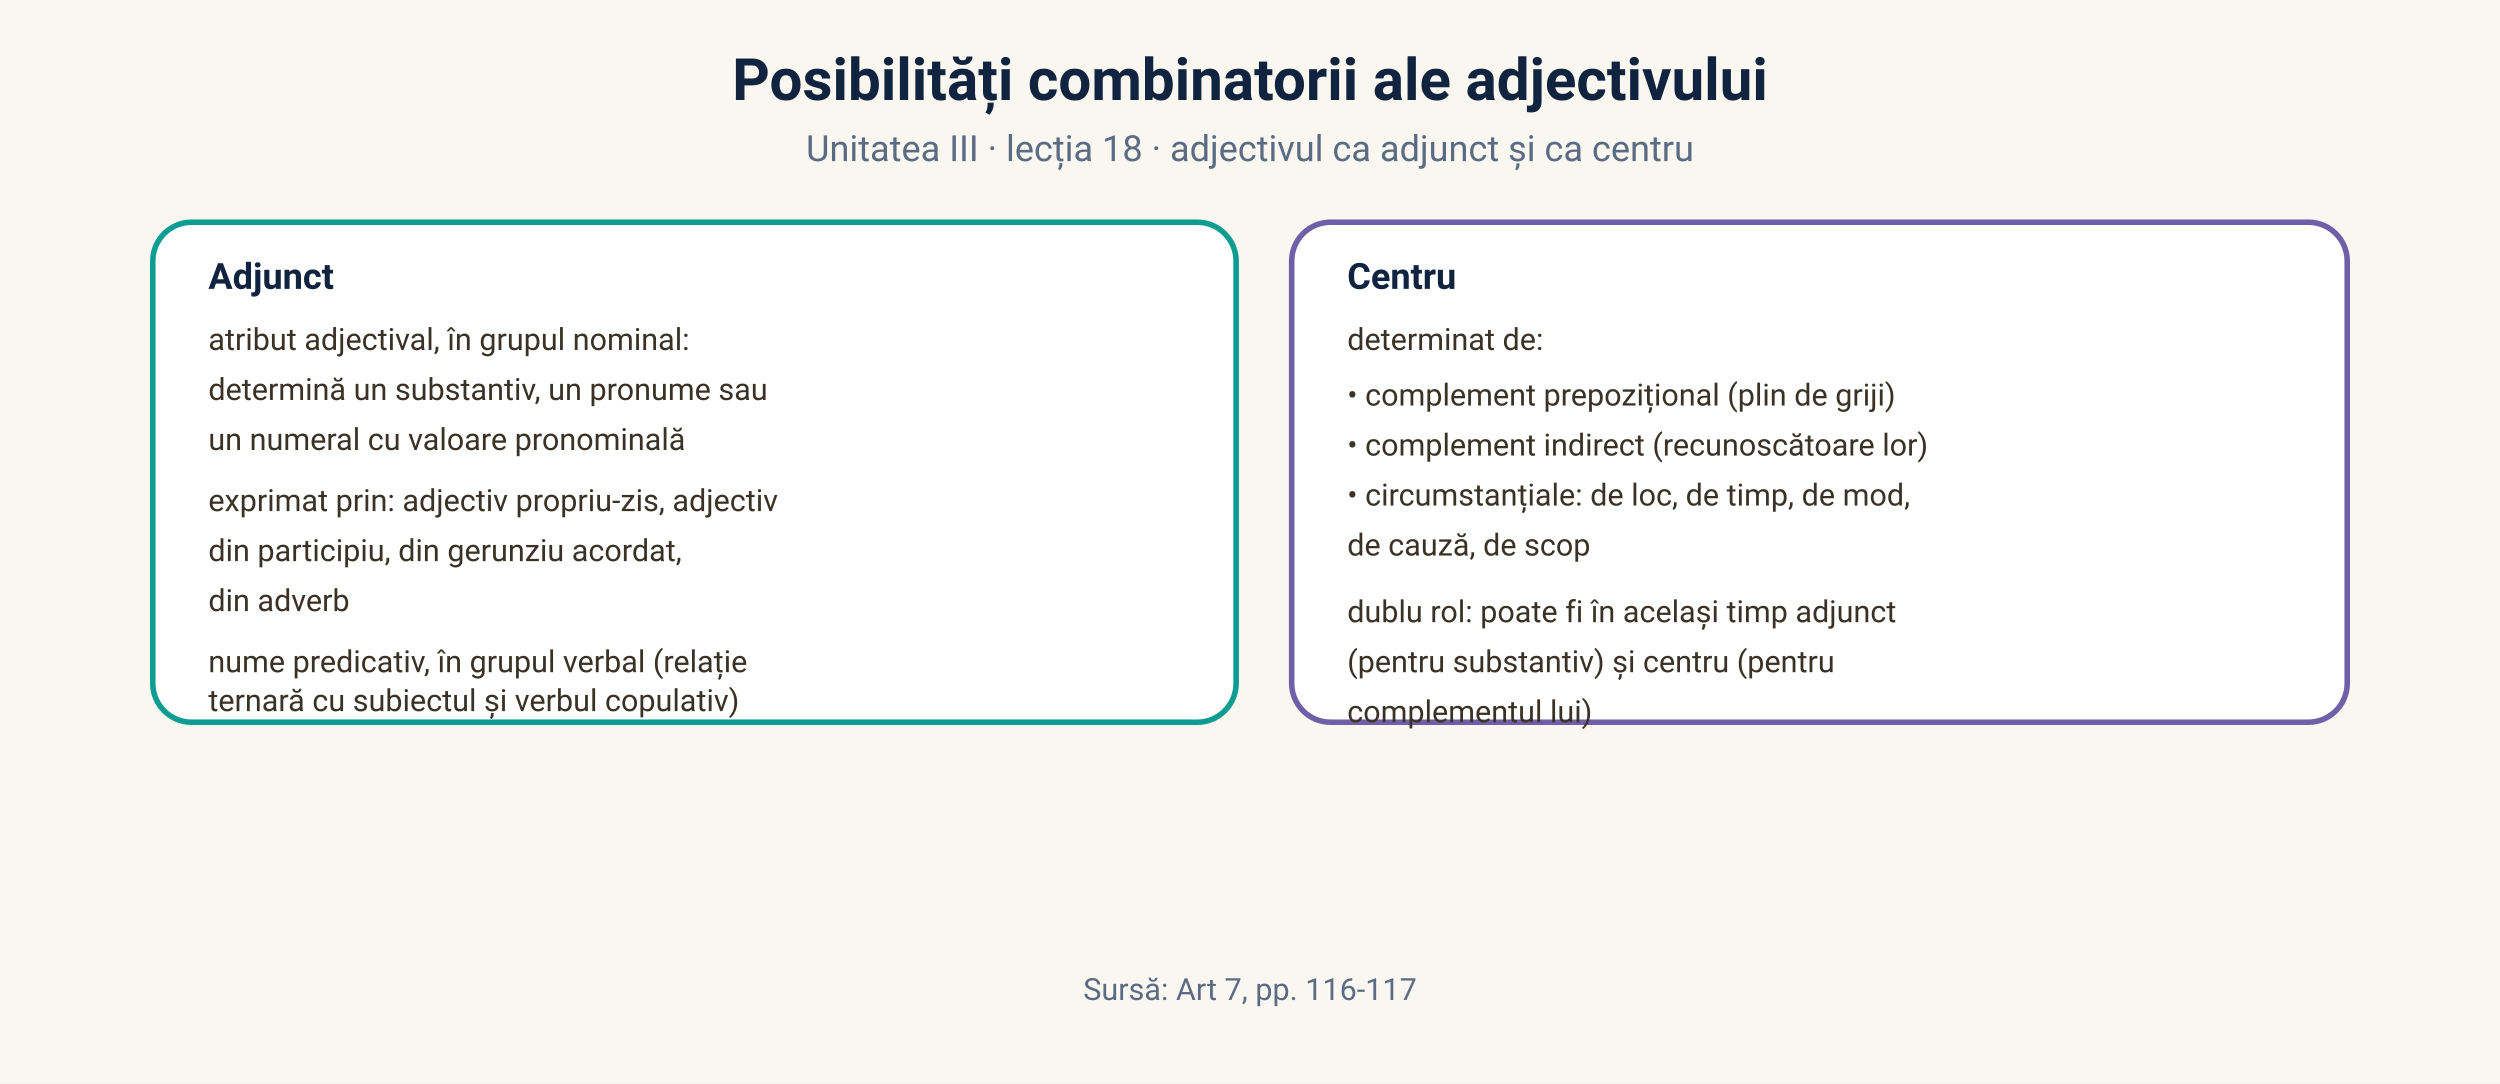
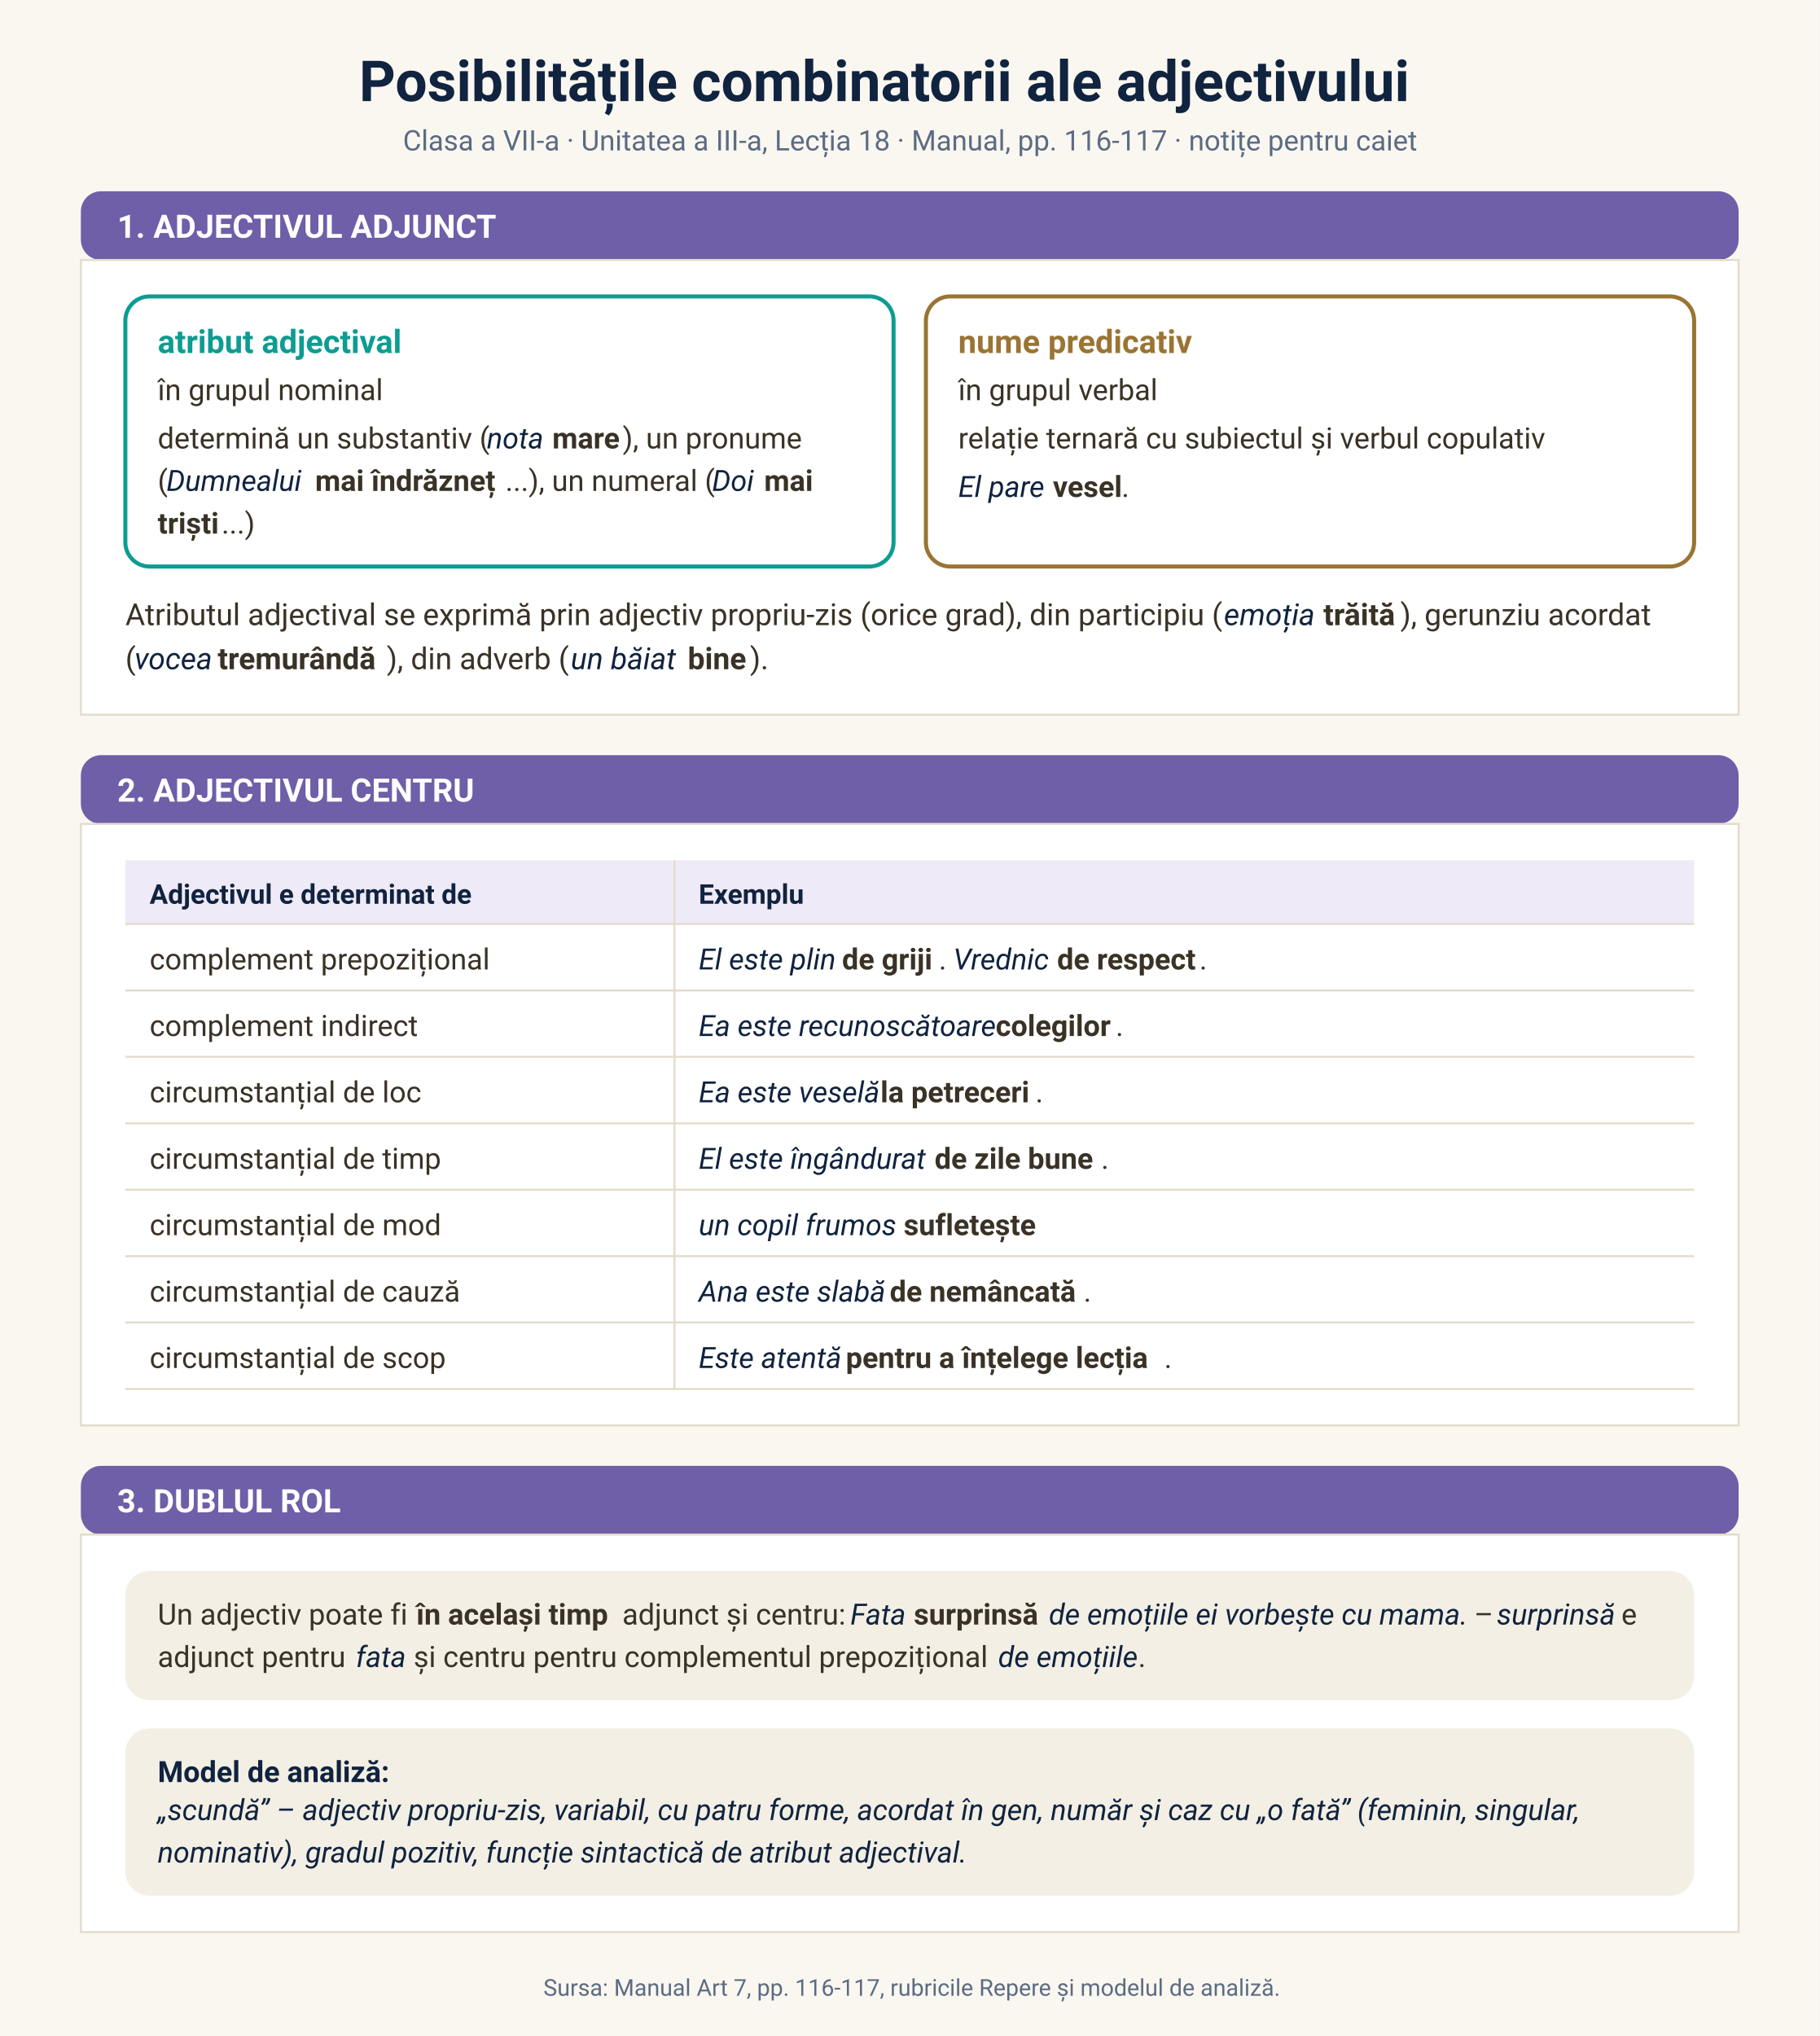
- <svg xmlns="http://www.w3.org/2000/svg" viewBox="0 0 900 390" font-family="'Segoe UI', 'Plus Jakarta Sans', -apple-system, Roboto, sans-serif">
-   <rect width="900" height="390" fill="#faf7f0" />
-   <text x="450" y="36" text-anchor="middle" font-size="21" font-weight="700" fill="#10233f">Posibilități combinatorii ale adjectivului</text>
-   <text x="450" y="58" text-anchor="middle" font-size="13" fill="#5b6b83">Unitatea III · lecția 18 · adjectivul ca adjunct și ca centru</text>
-   <rect x="55" y="80" width="390" height="180" rx="14" fill="#ffffff" stroke="#0d9c92" stroke-width="2" />
-   <text x="75" y="104" font-size="13" font-weight="700" fill="#10233f">Adjunct</text>
-   <text font-size="11" fill="#3a3226">
-     <tspan x="75" y="126">atribut adjectival, în grupul nominal:</tspan>
-     <tspan x="75" y="144">determină un substantiv, un pronume sau</tspan>
-     <tspan x="75" y="162">un numeral cu valoare pronominală</tspan>
-     <tspan x="75" y="184">exprimat prin: adjectiv propriu-zis, adjectiv</tspan>
-     <tspan x="75" y="202">din participiu, din gerunziu acordat,</tspan>
-     <tspan x="75" y="220">din adverb</tspan>
-     <tspan x="75" y="242">nume predicativ, în grupul verbal (relație</tspan>
-     <tspan x="75" y="256">ternară cu subiectul și verbul copulativ)</tspan>
-   </text>
-   <rect x="465" y="80" width="380" height="180" rx="14" fill="#ffffff" stroke="#6f5ea8" stroke-width="2" />
-   <text x="485" y="104" font-size="13" font-weight="700" fill="#10233f">Centru</text>
-   <text font-size="11" fill="#3a3226">
-     <tspan x="485" y="126">determinat de:</tspan>
-     <tspan x="485" y="146">• complement prepozițional (plin de griji)</tspan>
-     <tspan x="485" y="164">• complement indirect (recunoscătoare lor)</tspan>
-     <tspan x="485" y="182">• circumstanțiale: de loc, de timp, de mod,</tspan>
-     <tspan x="485" y="200">  de cauză, de scop</tspan>
-     <tspan x="485" y="224">dublu rol: poate fi în același timp adjunct</tspan>
-     <tspan x="485" y="242">(pentru substantiv) și centru (pentru</tspan>
-     <tspan x="485" y="260">complementul lui)</tspan>
-   </text>
-   <text x="450" y="360" text-anchor="middle" font-size="11" fill="#5b6b83">Sursă: Art 7, pp. 116-117</text>
+ <svg xmlns="http://www.w3.org/2000/svg" viewBox="0 0 900 1007" font-family="'Segoe UI', 'Plus Jakarta Sans', -apple-system, Roboto, sans-serif">
+   <rect width="900" height="1007" fill="#faf7f0" />
+   <text x="177.6" y="50.0" font-size="28" fill="#10233f" font-weight="700" textLength="545.7" lengthAdjust="spacing">Posibilitățile combinatorii ale adjectivului</text>
+   <text x="199.3" y="74.4" font-size="14" fill="#5b6b83" textLength="501.5" lengthAdjust="spacing">Clasa a VII-a · Unitatea a III-a, Lecția 18 · Manual, pp. 116-117 · notițe pentru caiet</text>
+   <rect x="40" y="94.6" width="820" height="34" rx="10" fill="#6f5ea8" />
+   <text x="58" y="117.6" font-size="16" font-weight="700" fill="#ffffff">1. ADJECTIVUL ADJUNCT</text>
+   <rect x="40" y="128.6" width="820" height="224.9" fill="#ffffff" stroke="#e3dccb" />
+   <rect x="62.0" y="146.6" width="380.0" height="133.6" rx="12" fill="#ffffff" stroke="#0d9c92" stroke-width="2" />
+   <text x="78.0" y="174.6" font-size="16" fill="#0d9c92" font-weight="700" textLength="128.0" lengthAdjust="spacing">atribut adjectival</text>
+   <text x="78.0" y="197.9" font-size="14.5" fill="#3a3226" textLength="113.7" lengthAdjust="spacing">în grupul nominal</text>
+   <text x="78.0" y="221.8" font-size="14.5" fill="#3a3226" textLength="162.8" lengthAdjust="spacing">determină un substantiv (</text>
+   <text x="240.8" y="221.8" font-size="14.5" fill="#10233f" font-style="italic" textLength="28.4" lengthAdjust="spacing">nota</text>
+   <text x="273.2" y="221.8" font-size="14.5" fill="#3a3226" font-weight="700" textLength="34.8" lengthAdjust="spacing">mare</text>
+   <text x="308.0" y="221.8" font-size="14.5" fill="#3a3226" textLength="90.6" lengthAdjust="spacing">), un pronume</text>
+   <text x="78.0" y="242.8" font-size="14.5" fill="#3a3226" textLength="4.3" lengthAdjust="spacing">(</text>
+   <text x="82.3" y="242.8" font-size="14.5" fill="#10233f" font-style="italic" textLength="69.6" lengthAdjust="spacing">Dumnealui</text>
+   <text x="155.9" y="242.8" font-size="14.5" fill="#3a3226" font-weight="700" textLength="94.1" lengthAdjust="spacing">mai îndrăzneț</text>
+   <text x="250.0" y="242.8" font-size="14.5" fill="#3a3226" textLength="102.2" lengthAdjust="spacing">...), un numeral (</text>
+   <text x="352.2" y="242.8" font-size="14.5" fill="#10233f" font-style="italic" textLength="21.9" lengthAdjust="spacing">Doi</text>
+   <text x="378.0" y="242.8" font-size="14.5" fill="#3a3226" font-weight="700" textLength="25.2" lengthAdjust="spacing">mai</text>
+   <text x="78.0" y="263.9" font-size="14.5" fill="#3a3226" font-weight="700" textLength="31.6" lengthAdjust="spacing">triști</text>
+   <text x="109.6" y="263.9" font-size="14.5" fill="#3a3226" textLength="13.9" lengthAdjust="spacing">...)</text>
+   <rect x="458.0" y="146.6" width="380.0" height="133.6" rx="12" fill="#ffffff" stroke="#9a7433" stroke-width="2" />
+   <text x="474.0" y="174.6" font-size="16" fill="#9a7433" font-weight="700" textLength="122.4" lengthAdjust="spacing">nume predicativ</text>
+   <text x="474.0" y="197.9" font-size="14.5" fill="#3a3226" textLength="100.8" lengthAdjust="spacing">în grupul verbal</text>
+   <text x="474.0" y="221.8" font-size="14.5" fill="#3a3226" textLength="288.5" lengthAdjust="spacing">relație ternară cu subiectul și verbul copulativ</text>
+   <text x="474.0" y="245.8" font-size="14.5" fill="#10233f" font-style="italic" textLength="42.9" lengthAdjust="spacing">El pare</text>
+   <text x="520.8" y="245.8" font-size="14.5" fill="#3a3226" font-weight="700" textLength="33.9" lengthAdjust="spacing">vesel</text>
+   <text x="554.8" y="245.8" font-size="14.5" fill="#3a3226" textLength="3.2" lengthAdjust="spacing">.</text>
+   <text x="62.0" y="309.2" font-size="15" fill="#3a3226" textLength="543.4" lengthAdjust="spacing">Atributul adjectival se exprimă prin adjectiv propriu-zis (orice grad), din participiu (</text>
+   <text x="605.4" y="309.2" font-size="15" fill="#10233f" font-style="italic" textLength="45.1" lengthAdjust="spacing">emoția</text>
+   <text x="654.6" y="309.2" font-size="15" fill="#3a3226" font-weight="700" textLength="38.1" lengthAdjust="spacing">trăită</text>
+   <text x="692.7" y="309.2" font-size="15" fill="#3a3226" textLength="124.0" lengthAdjust="spacing">), gerunziu acordat</text>
+   <text x="62.0" y="331.0" font-size="15" fill="#3a3226" textLength="4.5" lengthAdjust="spacing">(</text>
+   <text x="66.5" y="331.0" font-size="15" fill="#10233f" font-style="italic" textLength="37.2" lengthAdjust="spacing">vocea</text>
+   <text x="107.7" y="331.0" font-size="15" fill="#3a3226" font-weight="700" textLength="83.5" lengthAdjust="spacing">tremurândă</text>
+   <text x="191.3" y="331.0" font-size="15" fill="#3a3226" textLength="91.0" lengthAdjust="spacing">), din adverb (</text>
+   <text x="282.3" y="331.0" font-size="15" fill="#10233f" font-style="italic" textLength="53.9" lengthAdjust="spacing">un băiat</text>
+   <text x="340.2" y="331.0" font-size="15" fill="#3a3226" font-weight="700" textLength="30.8" lengthAdjust="spacing">bine</text>
+   <text x="371.0" y="331.0" font-size="15" fill="#3a3226" textLength="7.8" lengthAdjust="spacing">).</text>
+   <rect x="40" y="373.5" width="820" height="34" rx="10" fill="#6f5ea8" />
+   <text x="58" y="396.5" font-size="16" font-weight="700" fill="#ffffff">2. ADJECTIVUL CENTRU</text>
+   <rect x="40" y="407.5" width="820" height="297.5" fill="#ffffff" stroke="#e3dccb" />
+   <rect x="62.0" y="425.5" width="776.0" height="31.6" fill="#efeaf8" />
+   <text x="74.0" y="447.0" font-size="13.5" fill="#10233f" font-weight="700" textLength="168.6" lengthAdjust="spacing">Adjectivul e determinat de</text>
+   <text x="345.6" y="447.0" font-size="13.5" fill="#10233f" font-weight="700" textLength="54.7" lengthAdjust="spacing">Exemplu</text>
+   <line x1="62.0" y1="457.0" x2="838.0" y2="457.0" stroke="#e3dccb" />
+   <text x="74.0" y="479.5" font-size="14.5" fill="#3a3226" textLength="168.8" lengthAdjust="spacing">complement prepozițional</text>
+   <text x="345.6" y="479.5" font-size="14.5" fill="#10233f" font-style="italic" textLength="67.0" lengthAdjust="spacing">El este plin</text>
+   <text x="416.5" y="479.5" font-size="14.5" fill="#3a3226" font-weight="700" textLength="47.9" lengthAdjust="spacing">de griji</text>
+   <text x="464.4" y="479.5" font-size="14.5" fill="#3a3226" textLength="3.2" lengthAdjust="spacing">.</text>
+   <text x="471.5" y="479.5" font-size="14.5" fill="#10233f" font-style="italic" textLength="47.6" lengthAdjust="spacing">Vrednic</text>
+   <text x="522.9" y="479.5" font-size="14.5" fill="#3a3226" font-weight="700" textLength="70.3" lengthAdjust="spacing">de respect</text>
+   <text x="593.3" y="479.5" font-size="14.5" fill="#3a3226" textLength="3.2" lengthAdjust="spacing">.</text>
+   <line x1="62.0" y1="489.9" x2="838.0" y2="489.9" stroke="#e3dccb" />
+   <text x="74.0" y="512.4" font-size="14.5" fill="#3a3226" textLength="132.4" lengthAdjust="spacing">complement indirect</text>
+   <text x="345.6" y="512.4" font-size="14.5" fill="#10233f" font-style="italic" textLength="143.0" lengthAdjust="spacing">Ea este recunoscătoare</text>
+   <text x="492.5" y="512.4" font-size="14.5" fill="#3a3226" font-weight="700" textLength="59.5" lengthAdjust="spacing">colegilor</text>
+   <text x="551.9" y="512.4" font-size="14.5" fill="#3a3226" textLength="3.2" lengthAdjust="spacing">.</text>
+   <line x1="62.0" y1="522.7" x2="838.0" y2="522.7" stroke="#e3dccb" />
+   <text x="74.0" y="545.2" font-size="14.5" fill="#3a3226" textLength="131.2" lengthAdjust="spacing">circumstanțial de loc</text>
+   <text x="345.6" y="545.2" font-size="14.5" fill="#10233f" font-style="italic" textLength="86.0" lengthAdjust="spacing">Ea este veselă</text>
+   <text x="435.5" y="545.2" font-size="14.5" fill="#3a3226" font-weight="700" textLength="76.7" lengthAdjust="spacing">la petreceri</text>
+   <text x="512.2" y="545.2" font-size="14.5" fill="#3a3226" textLength="3.2" lengthAdjust="spacing">.</text>
+   <line x1="62.0" y1="555.6" x2="838.0" y2="555.6" stroke="#e3dccb" />
+   <text x="74.0" y="578.1" font-size="14.5" fill="#3a3226" textLength="142.0" lengthAdjust="spacing">circumstanțial de timp</text>
+   <text x="345.6" y="578.1" font-size="14.5" fill="#10233f" font-style="italic" textLength="112.8" lengthAdjust="spacing">El este îngândurat</text>
+   <text x="462.3" y="578.1" font-size="14.5" fill="#3a3226" font-weight="700" textLength="82.4" lengthAdjust="spacing">de zile bune</text>
+   <text x="544.7" y="578.1" font-size="14.5" fill="#3a3226" textLength="3.2" lengthAdjust="spacing">.</text>
+   <line x1="62.0" y1="588.4" x2="838.0" y2="588.4" stroke="#e3dccb" />
+   <text x="74.0" y="610.9" font-size="14.5" fill="#3a3226" textLength="142.1" lengthAdjust="spacing">circumstanțial de mod</text>
+   <text x="345.6" y="610.9" font-size="14.5" fill="#10233f" font-style="italic" textLength="97.4" lengthAdjust="spacing">un copil frumos</text>
+   <text x="447.0" y="610.9" font-size="14.5" fill="#3a3226" font-weight="700" textLength="66.0" lengthAdjust="spacing">sufletește</text>
+   <line x1="62.0" y1="621.3" x2="838.0" y2="621.3" stroke="#e3dccb" />
+   <text x="74.0" y="643.8" font-size="14.5" fill="#3a3226" textLength="148.8" lengthAdjust="spacing">circumstanțial de cauză</text>
+   <text x="345.6" y="643.8" font-size="14.5" fill="#10233f" font-style="italic" textLength="90.6" lengthAdjust="spacing">Ana este slabă</text>
+   <text x="440.1" y="643.8" font-size="14.5" fill="#3a3226" font-weight="700" textLength="95.8" lengthAdjust="spacing">de nemâncată</text>
+   <text x="536.0" y="643.8" font-size="14.5" fill="#3a3226" textLength="3.2" lengthAdjust="spacing">.</text>
+   <line x1="62.0" y1="654.1" x2="838.0" y2="654.1" stroke="#e3dccb" />
+   <text x="74.0" y="676.6" font-size="14.5" fill="#3a3226" textLength="142.4" lengthAdjust="spacing">circumstanțial de scop</text>
+   <text x="345.6" y="676.6" font-size="14.5" fill="#10233f" font-style="italic" textLength="68.9" lengthAdjust="spacing">Este atentă</text>
+   <text x="418.4" y="676.6" font-size="14.5" fill="#3a3226" font-weight="700" textLength="157.5" lengthAdjust="spacing">pentru a înțelege lecția</text>
+   <text x="575.9" y="676.6" font-size="14.5" fill="#3a3226" textLength="3.2" lengthAdjust="spacing">.</text>
+   <line x1="62.0" y1="687.0" x2="838.0" y2="687.0" stroke="#e3dccb" />
+   <line x1="333.6" y1="425.5" x2="333.6" y2="687.0" stroke="#e3dccb" />
+   <rect x="40" y="725.0" width="820" height="34" rx="10" fill="#6f5ea8" />
+   <text x="58" y="748.0" font-size="16" font-weight="700" fill="#ffffff">3. DUBLUL ROL</text>
+   <rect x="40" y="759.0" width="820" height="196.6" fill="#ffffff" stroke="#e3dccb" />
+   <rect x="62.0" y="777.0" width="776.0" height="63.9" rx="12" fill="#f3efe4" />
+   <text x="78.0" y="803.5" font-size="14.5" fill="#3a3226" textLength="124.0" lengthAdjust="spacing">Un adjectiv poate fi</text>
+   <text x="205.9" y="803.5" font-size="14.5" fill="#3a3226" font-weight="700" textLength="98.0" lengthAdjust="spacing">în același timp</text>
+   <text x="307.8" y="803.5" font-size="14.5" fill="#3a3226" textLength="108.9" lengthAdjust="spacing">adjunct și centru:</text>
+   <text x="420.6" y="803.5" font-size="14.5" fill="#10233f" font-style="italic" textLength="27.4" lengthAdjust="spacing">Fata</text>
+   <text x="452.0" y="803.5" font-size="14.5" fill="#3a3226" font-weight="700" textLength="62.9" lengthAdjust="spacing">surprinsă</text>
+   <text x="518.8" y="803.5" font-size="14.5" fill="#10233f" font-style="italic" textLength="206.5" lengthAdjust="spacing">de emoțiile ei vorbește cu mama.</text>
+   <text x="729.2" y="803.5" font-size="14.5" fill="#3a3226" textLength="7.2" lengthAdjust="spacing">–</text>
+   <text x="740.4" y="803.5" font-size="14.5" fill="#10233f" font-style="italic" textLength="57.7" lengthAdjust="spacing">surprinsă</text>
+   <text x="802.0" y="803.5" font-size="14.5" fill="#3a3226" textLength="7.5" lengthAdjust="spacing">e</text>
+   <text x="78.0" y="824.5" font-size="14.5" fill="#3a3226" textLength="94.1" lengthAdjust="spacing">adjunct pentru</text>
+   <text x="176.0" y="824.5" font-size="14.5" fill="#10233f" font-style="italic" textLength="24.6" lengthAdjust="spacing">fata</text>
+   <text x="204.6" y="824.5" font-size="14.5" fill="#3a3226" textLength="285.2" lengthAdjust="spacing">și centru pentru complementul prepozițional</text>
+   <text x="493.7" y="824.5" font-size="14.5" fill="#10233f" font-style="italic" textLength="69.3" lengthAdjust="spacing">de emoțiile</text>
+   <text x="563.0" y="824.5" font-size="14.5" fill="#3a3226" textLength="3.2" lengthAdjust="spacing">.</text>
+   <rect x="62.0" y="854.9" width="776.0" height="82.7" rx="12" fill="#f3efe4" />
+   <text x="78.0" y="881.4" font-size="14.5" fill="#10233f" font-weight="700" textLength="119.9" lengthAdjust="spacing">Model de analiză:</text>
+   <text x="78.0" y="900.2" font-size="14.5" fill="#10233f" font-style="italic" textLength="714.0" lengthAdjust="spacing">„scundă” – adjectiv propriu-zis, variabil, cu patru forme, acordat în gen, număr și caz cu „o fată” (feminin, singular,</text>
+   <text x="78.0" y="921.2" font-size="14.5" fill="#10233f" font-style="italic" textLength="404.5" lengthAdjust="spacing">nominativ), gradul pozitiv, funcție sintactică de atribut adjectival.</text>
+   <text x="268.8" y="987.1" font-size="11.5" fill="#5b6b83" textLength="362.5" lengthAdjust="spacing">Sursa: Manual Art 7, pp. 116-117, rubricile Repere și modelul de analiză.</text>
</svg>
